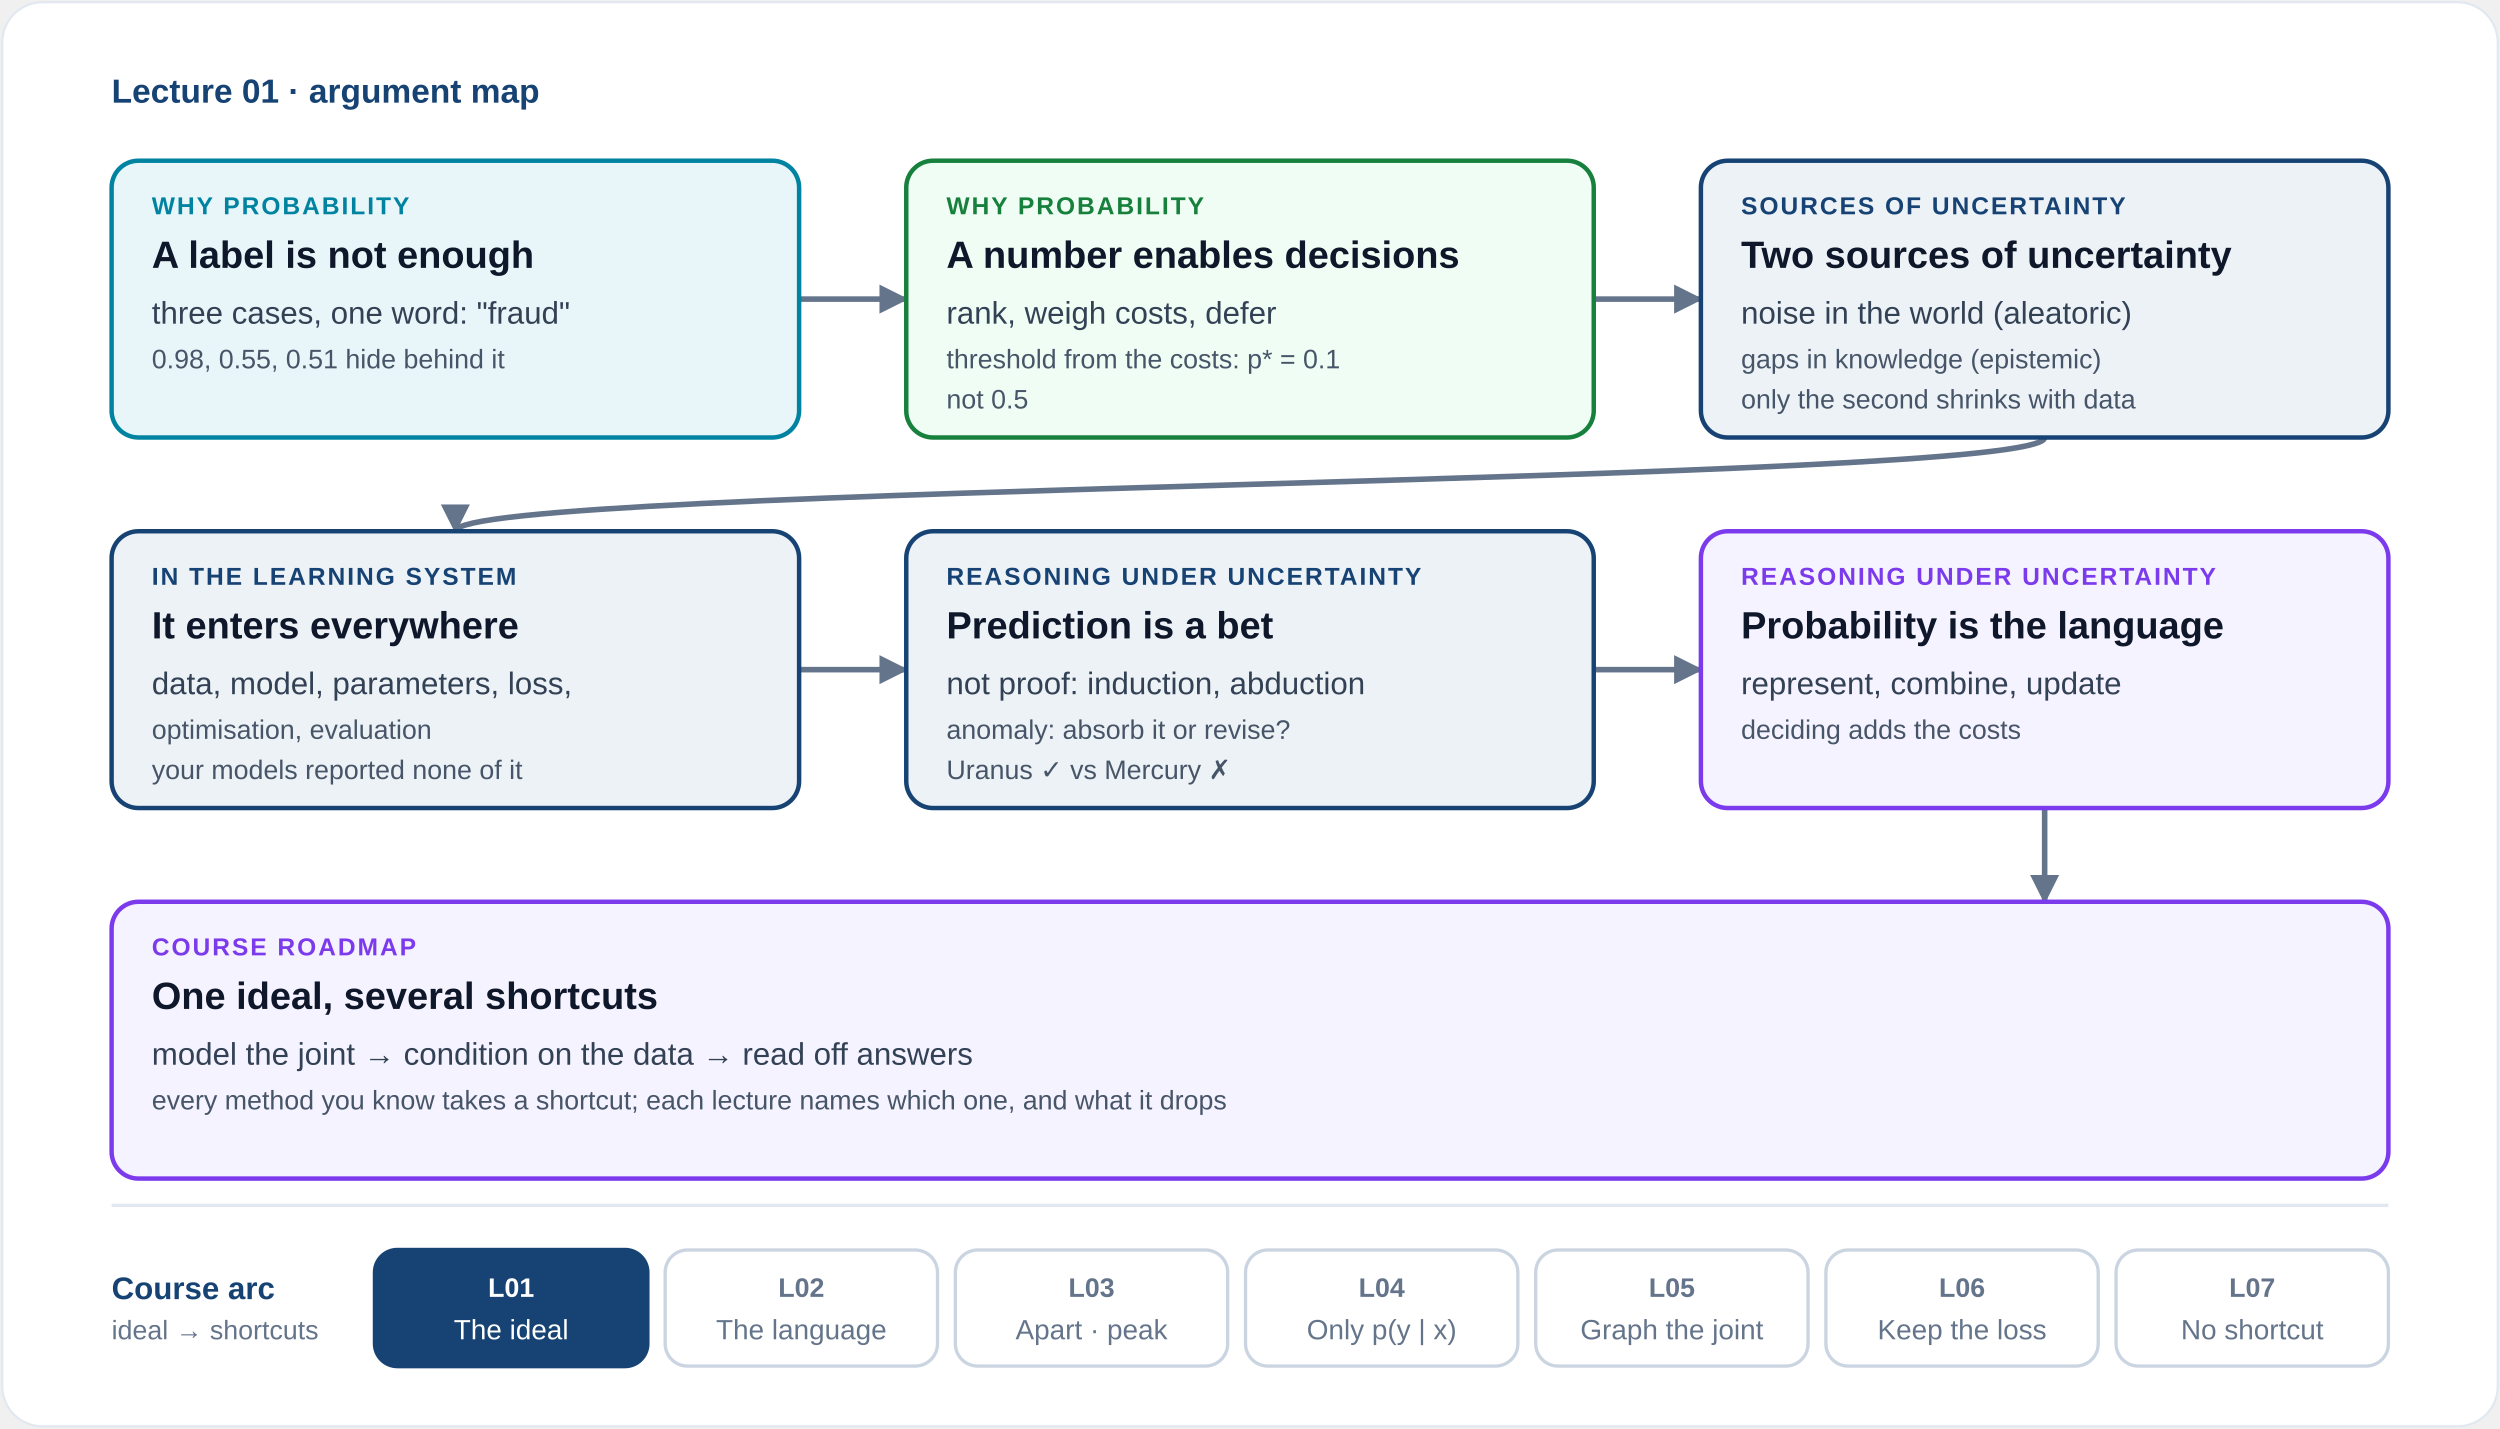
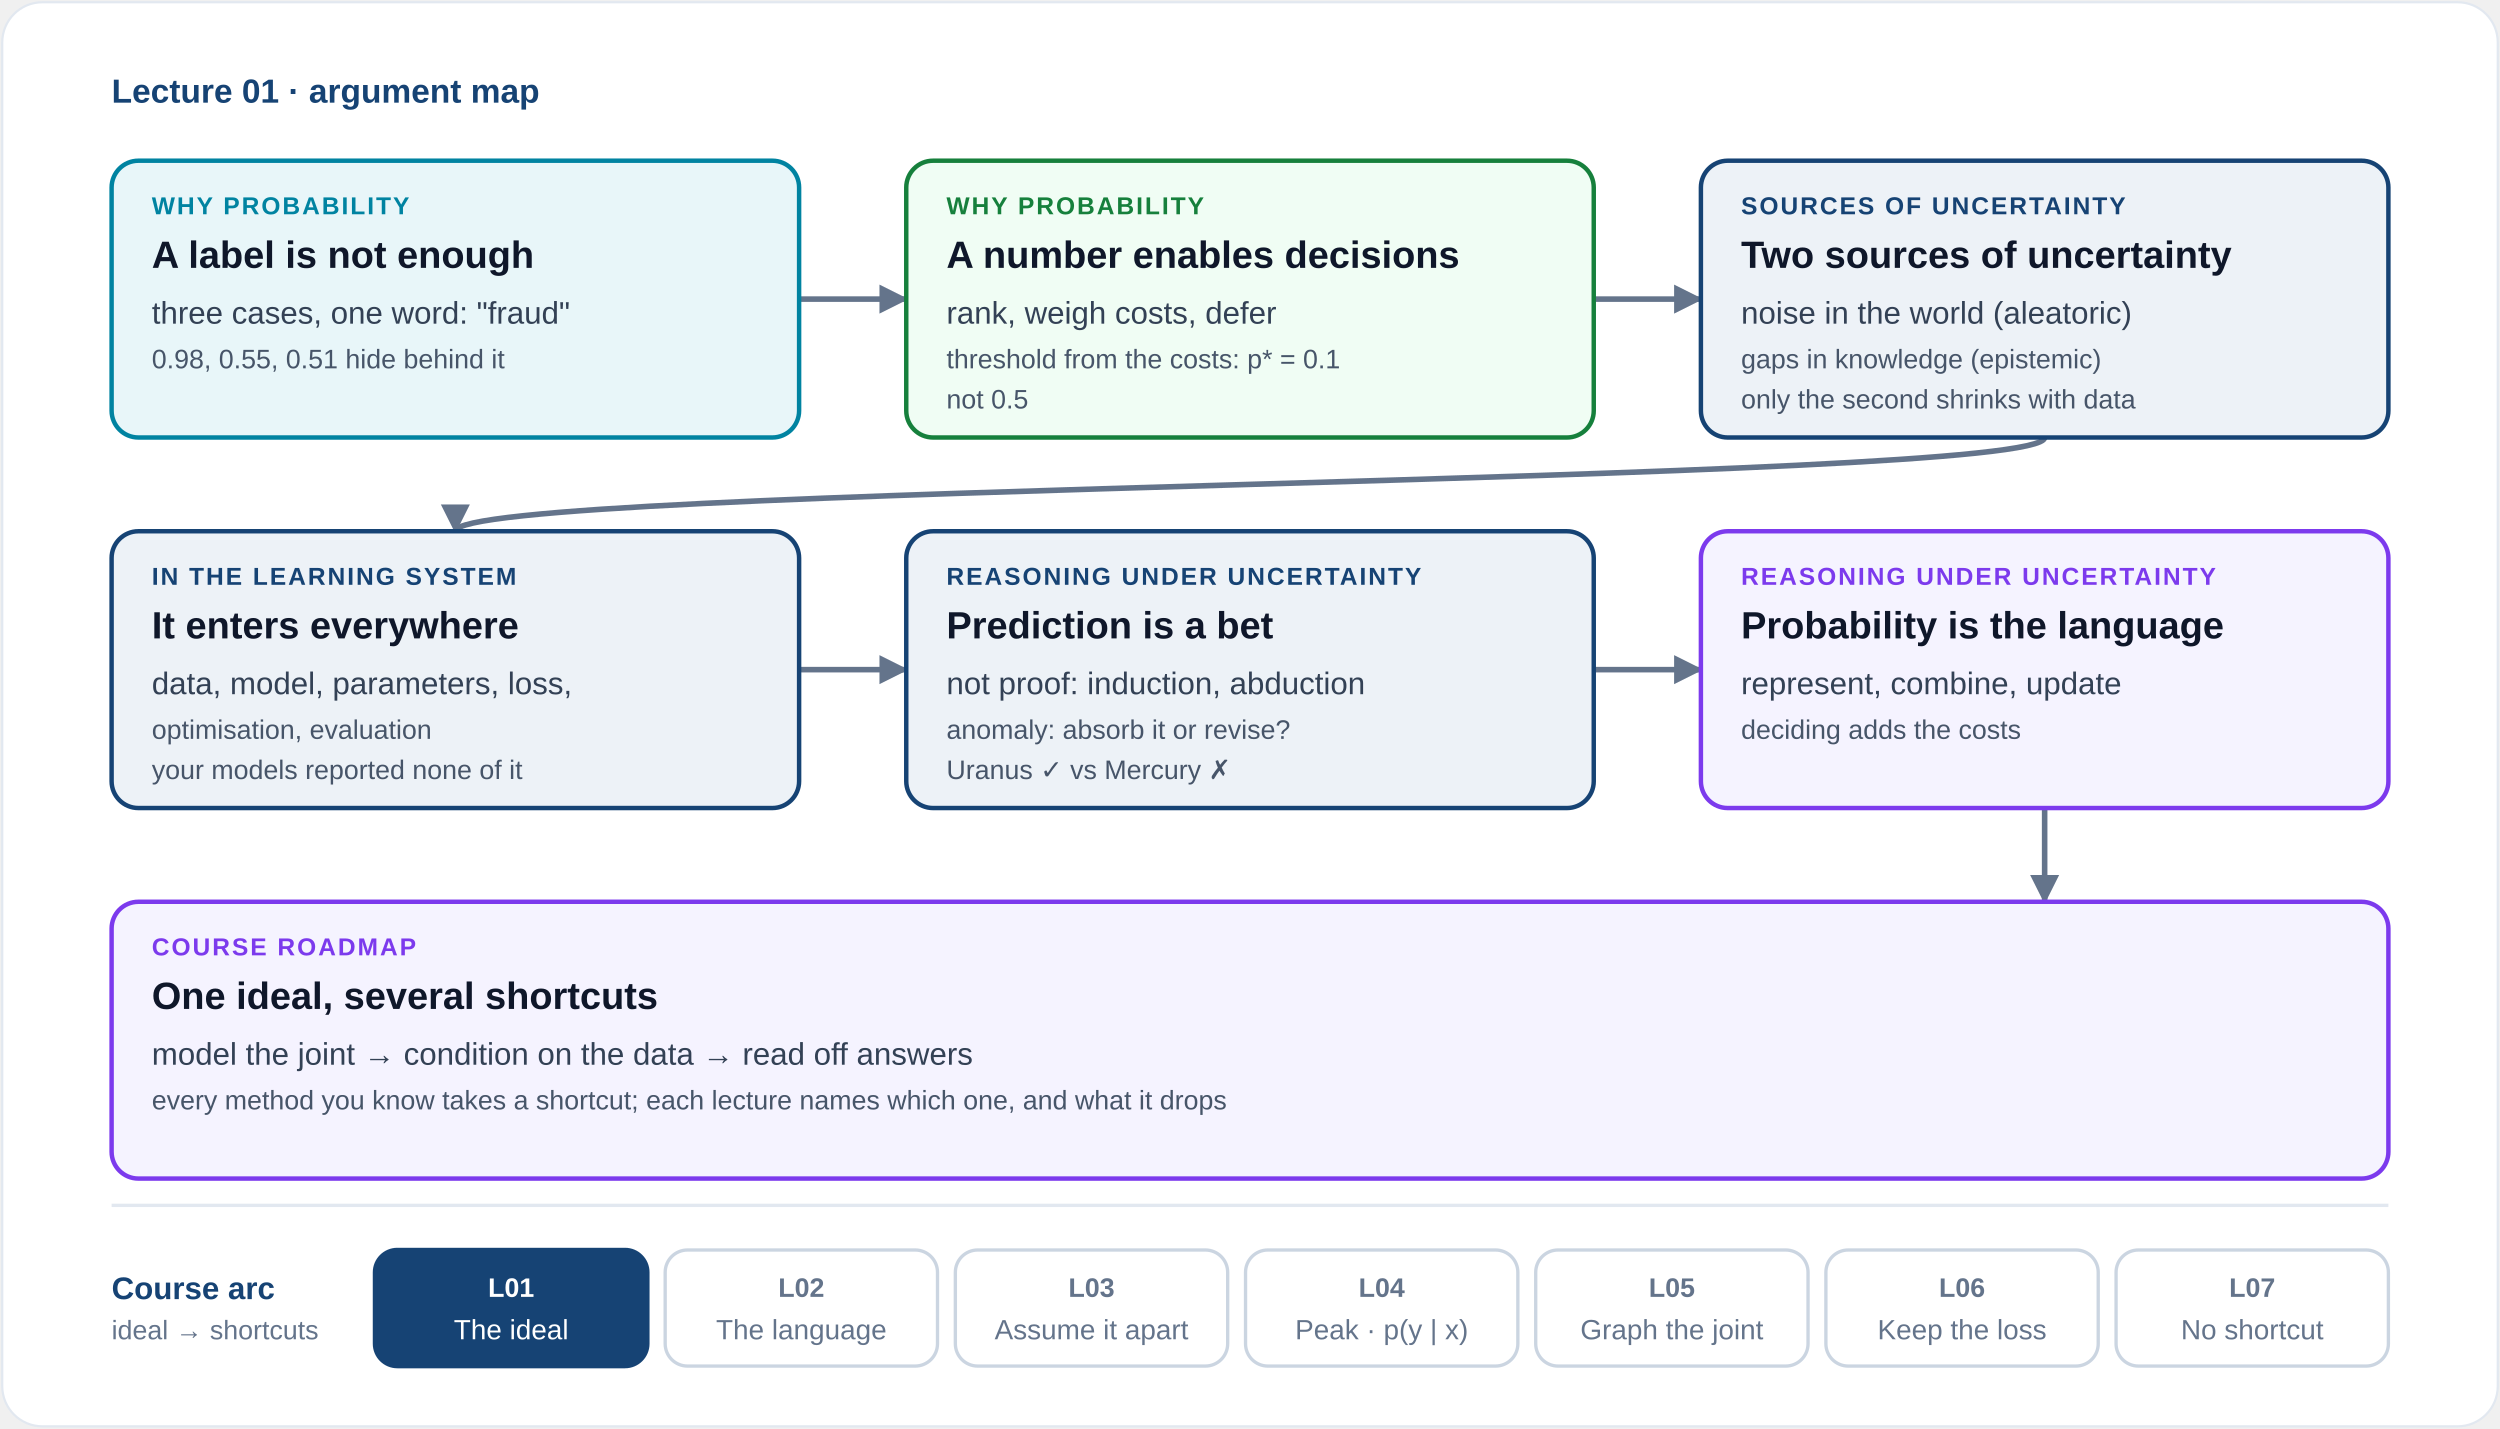
<svg xmlns="http://www.w3.org/2000/svg" viewBox="0 0 1120 640" role="img" aria-labelledby="title desc">
  <defs>
    <marker id="arrow" markerUnits="userSpaceOnUse" markerWidth="13" markerHeight="13" refX="12" refY="6.5" orient="auto">
      <path d="M0,0 L13,6.5 L0,13 Z" fill="#64748b" />
    </marker>
    <style>
      .head { font: 700 17px Arial, "Helvetica Neue", sans-serif; fill: #0f172a; }
      .text { font: 14px Arial, "Helvetica Neue", sans-serif; fill: #334155; }
      .small { font: 12px Arial, "Helvetica Neue", sans-serif; fill: #475569; }
      .tag { font: 700 11px Arial, "Helvetica Neue", sans-serif; letter-spacing: 0.08em; }
      .arclabel { font: 700 14px Arial, "Helvetica Neue", sans-serif; fill: #164374; }
      .arcsub { font: 12px Arial, "Helvetica Neue", sans-serif; fill: #64748b; }
      .arcnum { font: 700 12px Arial, "Helvetica Neue", sans-serif; }
      .arcname { font: 12.5px Arial, "Helvetica Neue", sans-serif; }
      .arrow { stroke: #64748b; stroke-width: 2.5; fill: none; marker-end: url(#arrow); }
    </style>
  </defs>
  <rect x="1" y="1" width="1118" height="638" rx="18" fill="#ffffff" stroke="#e2e8f0" />
  <text x="50" y="46" class="arclabel" style="font-size:15px">Lecture 01 · argument map</text>
  <path d="M358 134 H406" class="arrow" />
  <path d="M714 134 H762" class="arrow" />
  <path d="M916 196 C916 217 204 217 204 238" class="arrow" />
  <path d="M358 300 H406" class="arrow" />
  <path d="M714 300 H762" class="arrow" />
  <path d="M916 362 C916 383 916 383 916 404" class="arrow" />
  <g transform="translate(50 72)">
    <rect width="308" height="124" rx="12" fill="#e8f6f9" stroke="#0083A1" stroke-width="2" />
    <text x="18" y="24" class="tag" fill="#0083A1">WHY PROBABILITY</text>
    <text x="18" y="48" class="head">A label is not enough</text>
    <text x="18" y="73" class="text">three cases, one word: "fraud"</text>
    <text x="18" y="93" class="small">0.98, 0.55, 0.51 hide behind it</text>
  </g>
  <g transform="translate(406 72)">
    <rect width="308" height="124" rx="12" fill="#f0fdf4" stroke="#16803c" stroke-width="2" />
    <text x="18" y="24" class="tag" fill="#16803c">WHY PROBABILITY</text>
    <text x="18" y="48" class="head">A number enables decisions</text>
    <text x="18" y="73" class="text">rank, weigh costs, defer</text>
    <text x="18" y="93" class="small">threshold from the costs: p* = 0.1</text>
    <text x="18" y="111" class="small">not 0.5</text>
  </g>
  <g transform="translate(762 72)">
    <rect width="308" height="124" rx="12" fill="#edf2f7" stroke="#164374" stroke-width="2" />
    <text x="18" y="24" class="tag" fill="#164374">SOURCES OF UNCERTAINTY</text>
    <text x="18" y="48" class="head">Two sources of uncertainty</text>
    <text x="18" y="73" class="text">noise in the world (aleatoric)</text>
    <text x="18" y="93" class="small">gaps in knowledge (epistemic)</text>
    <text x="18" y="111" class="small">only the second shrinks with data</text>
  </g>
  <g transform="translate(50 238)">
    <rect width="308" height="124" rx="12" fill="#edf2f7" stroke="#164374" stroke-width="2" />
    <text x="18" y="24" class="tag" fill="#164374">IN THE LEARNING SYSTEM</text>
    <text x="18" y="48" class="head">It enters everywhere</text>
    <text x="18" y="73" class="text">data, model, parameters, loss,</text>
    <text x="18" y="93" class="small">optimisation, evaluation</text>
    <text x="18" y="111" class="small">your models reported none of it</text>
  </g>
  <g transform="translate(406 238)">
    <rect width="308" height="124" rx="12" fill="#edf2f7" stroke="#164374" stroke-width="2" />
    <text x="18" y="24" class="tag" fill="#164374">REASONING UNDER UNCERTAINTY</text>
    <text x="18" y="48" class="head">Prediction is a bet</text>
    <text x="18" y="73" class="text">not proof: induction, abduction</text>
    <text x="18" y="93" class="small">anomaly: absorb it or revise?</text>
    <text x="18" y="111" class="small">Uranus ✓ vs Mercury ✗</text>
  </g>
  <g transform="translate(762 238)">
    <rect width="308" height="124" rx="12" fill="#f5f3ff" stroke="#7c3aed" stroke-width="2" />
    <text x="18" y="24" class="tag" fill="#7c3aed">REASONING UNDER UNCERTAINTY</text>
    <text x="18" y="48" class="head">Probability is the language</text>
    <text x="18" y="73" class="text">represent, combine, update</text>
    <text x="18" y="93" class="small">deciding adds the costs</text>
  </g>
  <g transform="translate(50 404)">
    <rect width="1020" height="124" rx="12" fill="#f5f3ff" stroke="#7c3aed" stroke-width="2" />
    <text x="18" y="24" class="tag" fill="#7c3aed">COURSE ROADMAP</text>
    <text x="18" y="48" class="head">One ideal, several shortcuts</text>
    <text x="18" y="73" class="text">model the joint → condition on the data → read off answers</text>
    <text x="18" y="93" class="small">every method you know takes a shortcut; each lecture names which one, and what it drops</text>
  </g>
  <line x1="50" y1="540" x2="1070" y2="540" stroke="#e2e8f0" stroke-width="1.5" />
  <text x="50" y="582" class="arclabel">Course arc</text>
  <text x="50" y="600" class="arcsub">ideal → shortcuts</text>
  <rect x="168" y="560" width="122" height="52" rx="10" fill="#164374" stroke="#164374" stroke-width="2" />
  <text x="229" y="581" text-anchor="middle" class="arcnum" fill="#ffffff">L01</text>
  <text x="229" y="600" text-anchor="middle" class="arcname" fill="#ffffff">The ideal</text>
  <rect x="298" y="560" width="122" height="52" rx="10" fill="#ffffff" stroke="#cbd5e1" stroke-width="1.5" />
  <text x="359" y="581" text-anchor="middle" class="arcnum" fill="#64748b">L02</text>
  <text x="359" y="600" text-anchor="middle" class="arcname" fill="#64748b">The language</text>
  <rect x="428" y="560" width="122" height="52" rx="10" fill="#ffffff" stroke="#cbd5e1" stroke-width="1.5" />
  <text x="489" y="581" text-anchor="middle" class="arcnum" fill="#64748b">L03</text>
-   <text x="489" y="600" text-anchor="middle" class="arcname" fill="#64748b">Apart · peak</text>
+   <text x="489" y="600" text-anchor="middle" class="arcname" fill="#64748b">Assume it apart</text>
  <rect x="558" y="560" width="122" height="52" rx="10" fill="#ffffff" stroke="#cbd5e1" stroke-width="1.5" />
  <text x="619" y="581" text-anchor="middle" class="arcnum" fill="#64748b">L04</text>
-   <text x="619" y="600" text-anchor="middle" class="arcname" fill="#64748b">Only p(y | x)</text>
+   <text x="619" y="600" text-anchor="middle" class="arcname" fill="#64748b">Peak · p(y | x)</text>
  <rect x="688" y="560" width="122" height="52" rx="10" fill="#ffffff" stroke="#cbd5e1" stroke-width="1.5" />
  <text x="749" y="581" text-anchor="middle" class="arcnum" fill="#64748b">L05</text>
  <text x="749" y="600" text-anchor="middle" class="arcname" fill="#64748b">Graph the joint</text>
  <rect x="818" y="560" width="122" height="52" rx="10" fill="#ffffff" stroke="#cbd5e1" stroke-width="1.5" />
  <text x="879" y="581" text-anchor="middle" class="arcnum" fill="#64748b">L06</text>
  <text x="879" y="600" text-anchor="middle" class="arcname" fill="#64748b">Keep the loss</text>
  <rect x="948" y="560" width="122" height="52" rx="10" fill="#ffffff" stroke="#cbd5e1" stroke-width="1.5" />
  <text x="1009" y="581" text-anchor="middle" class="arcnum" fill="#64748b">L07</text>
  <text x="1009" y="600" text-anchor="middle" class="arcname" fill="#64748b">No shortcut</text>
</svg>
